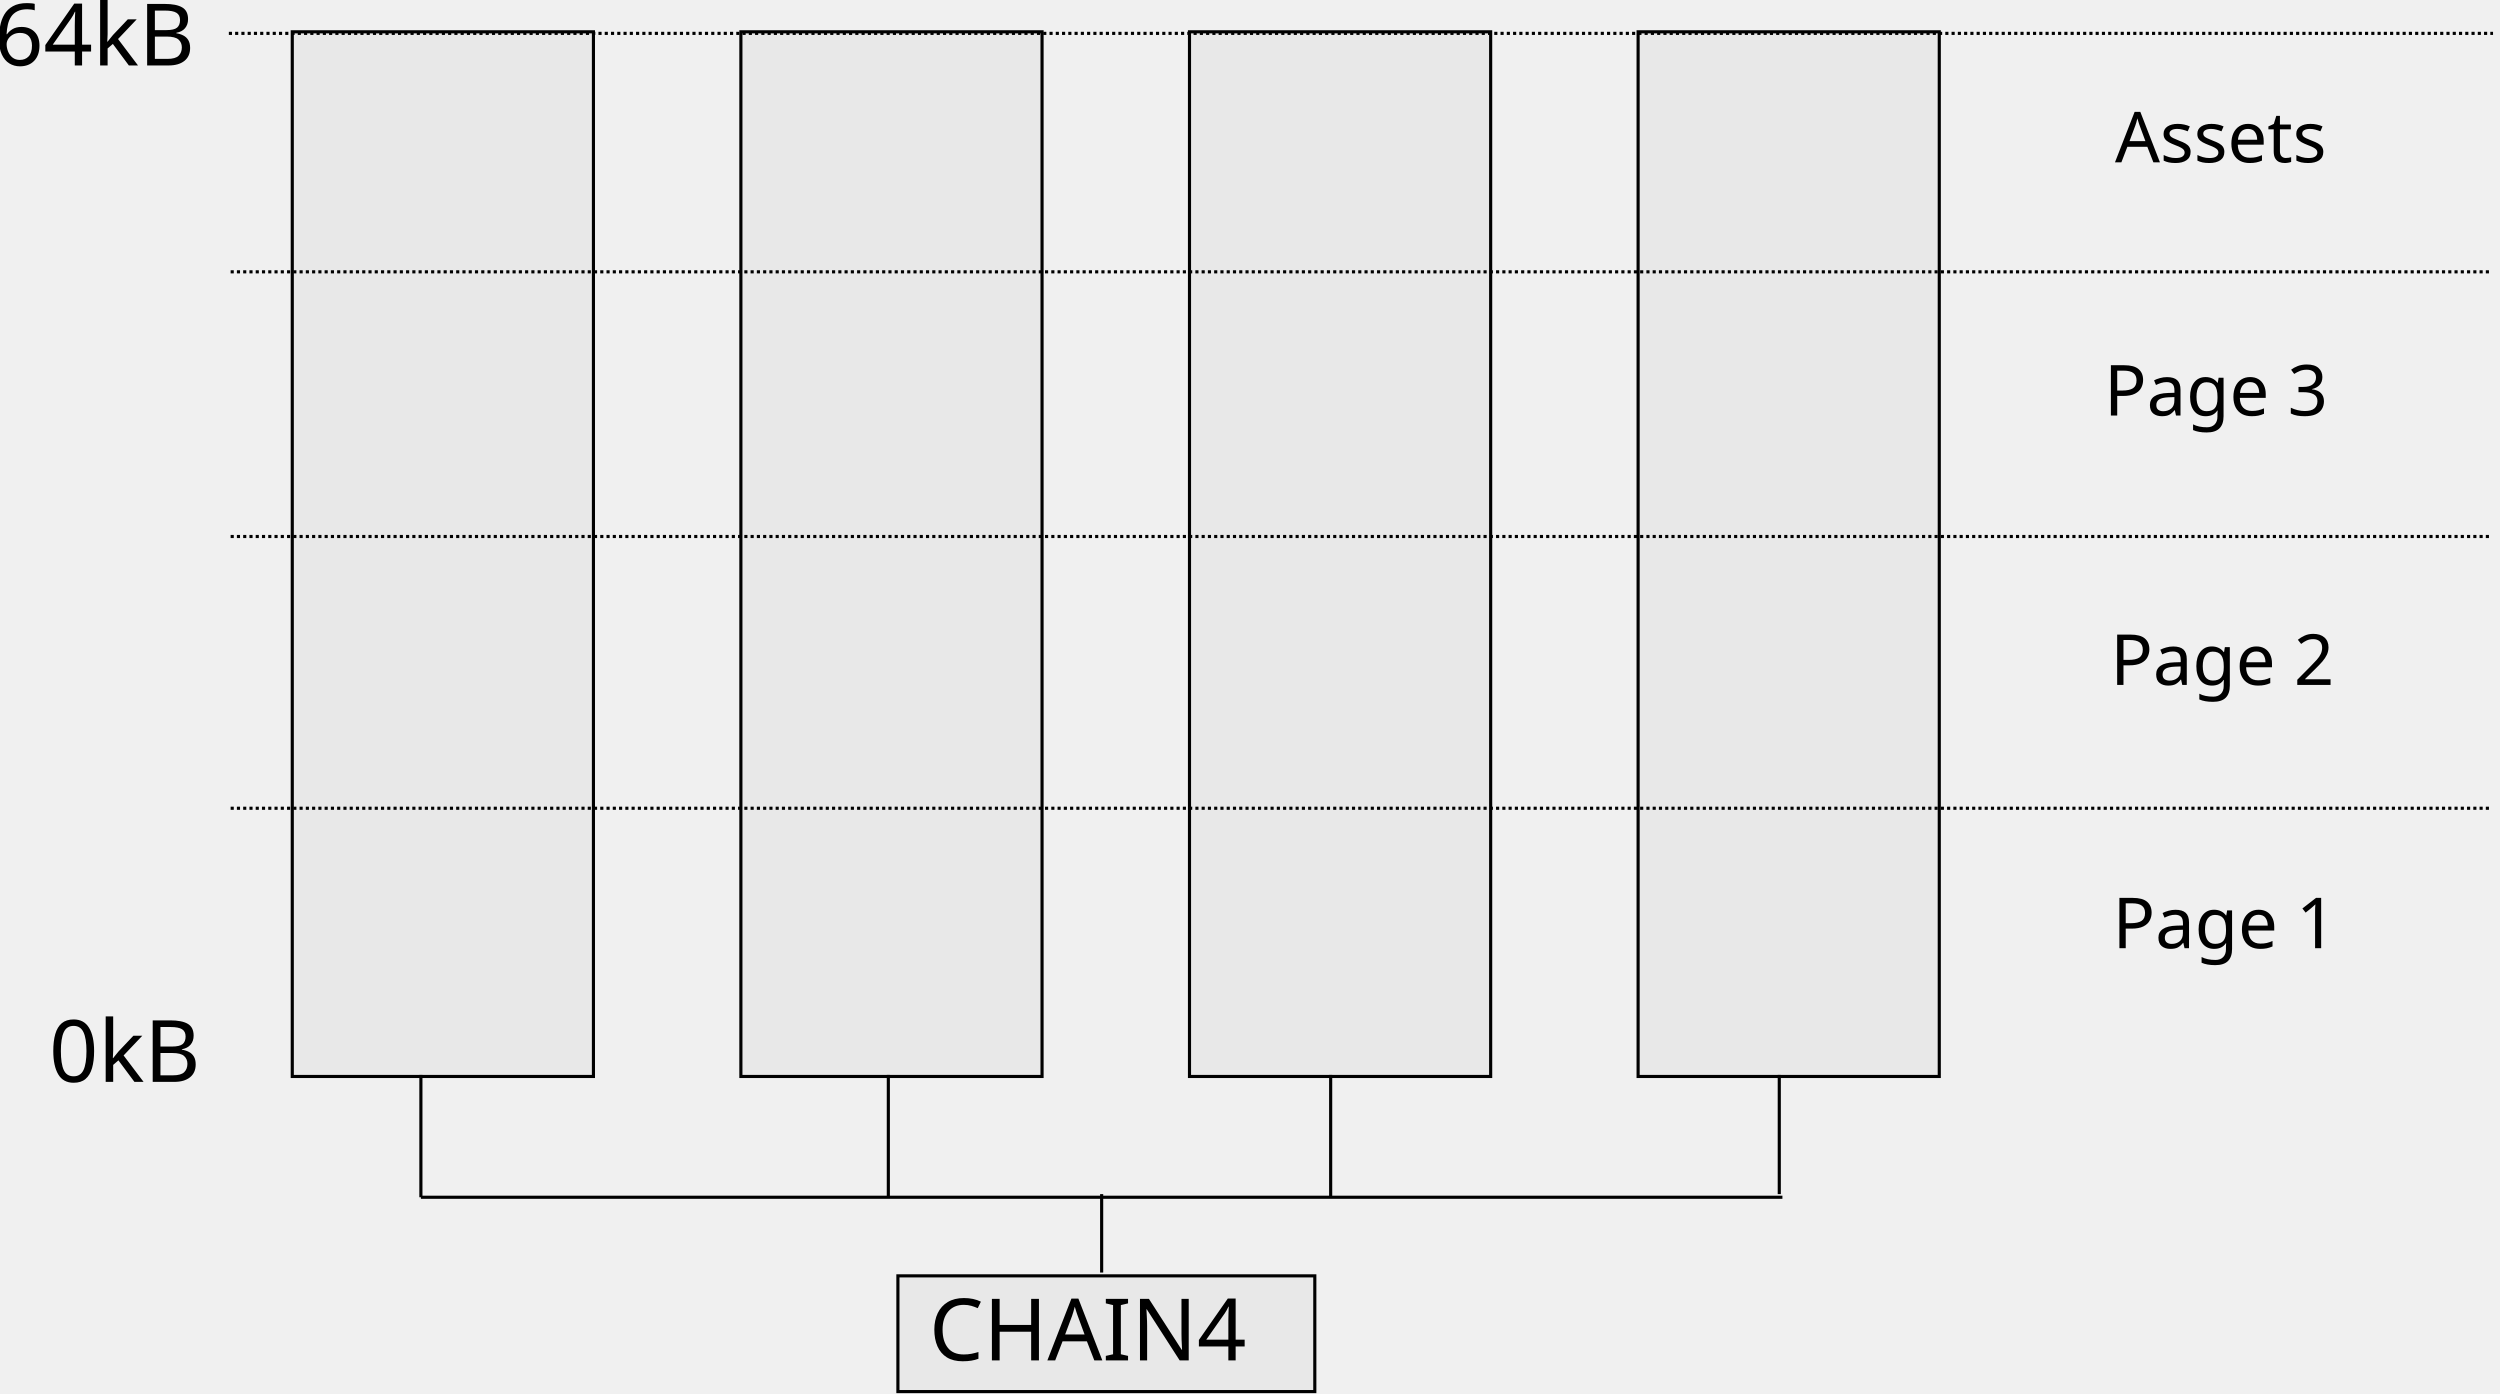
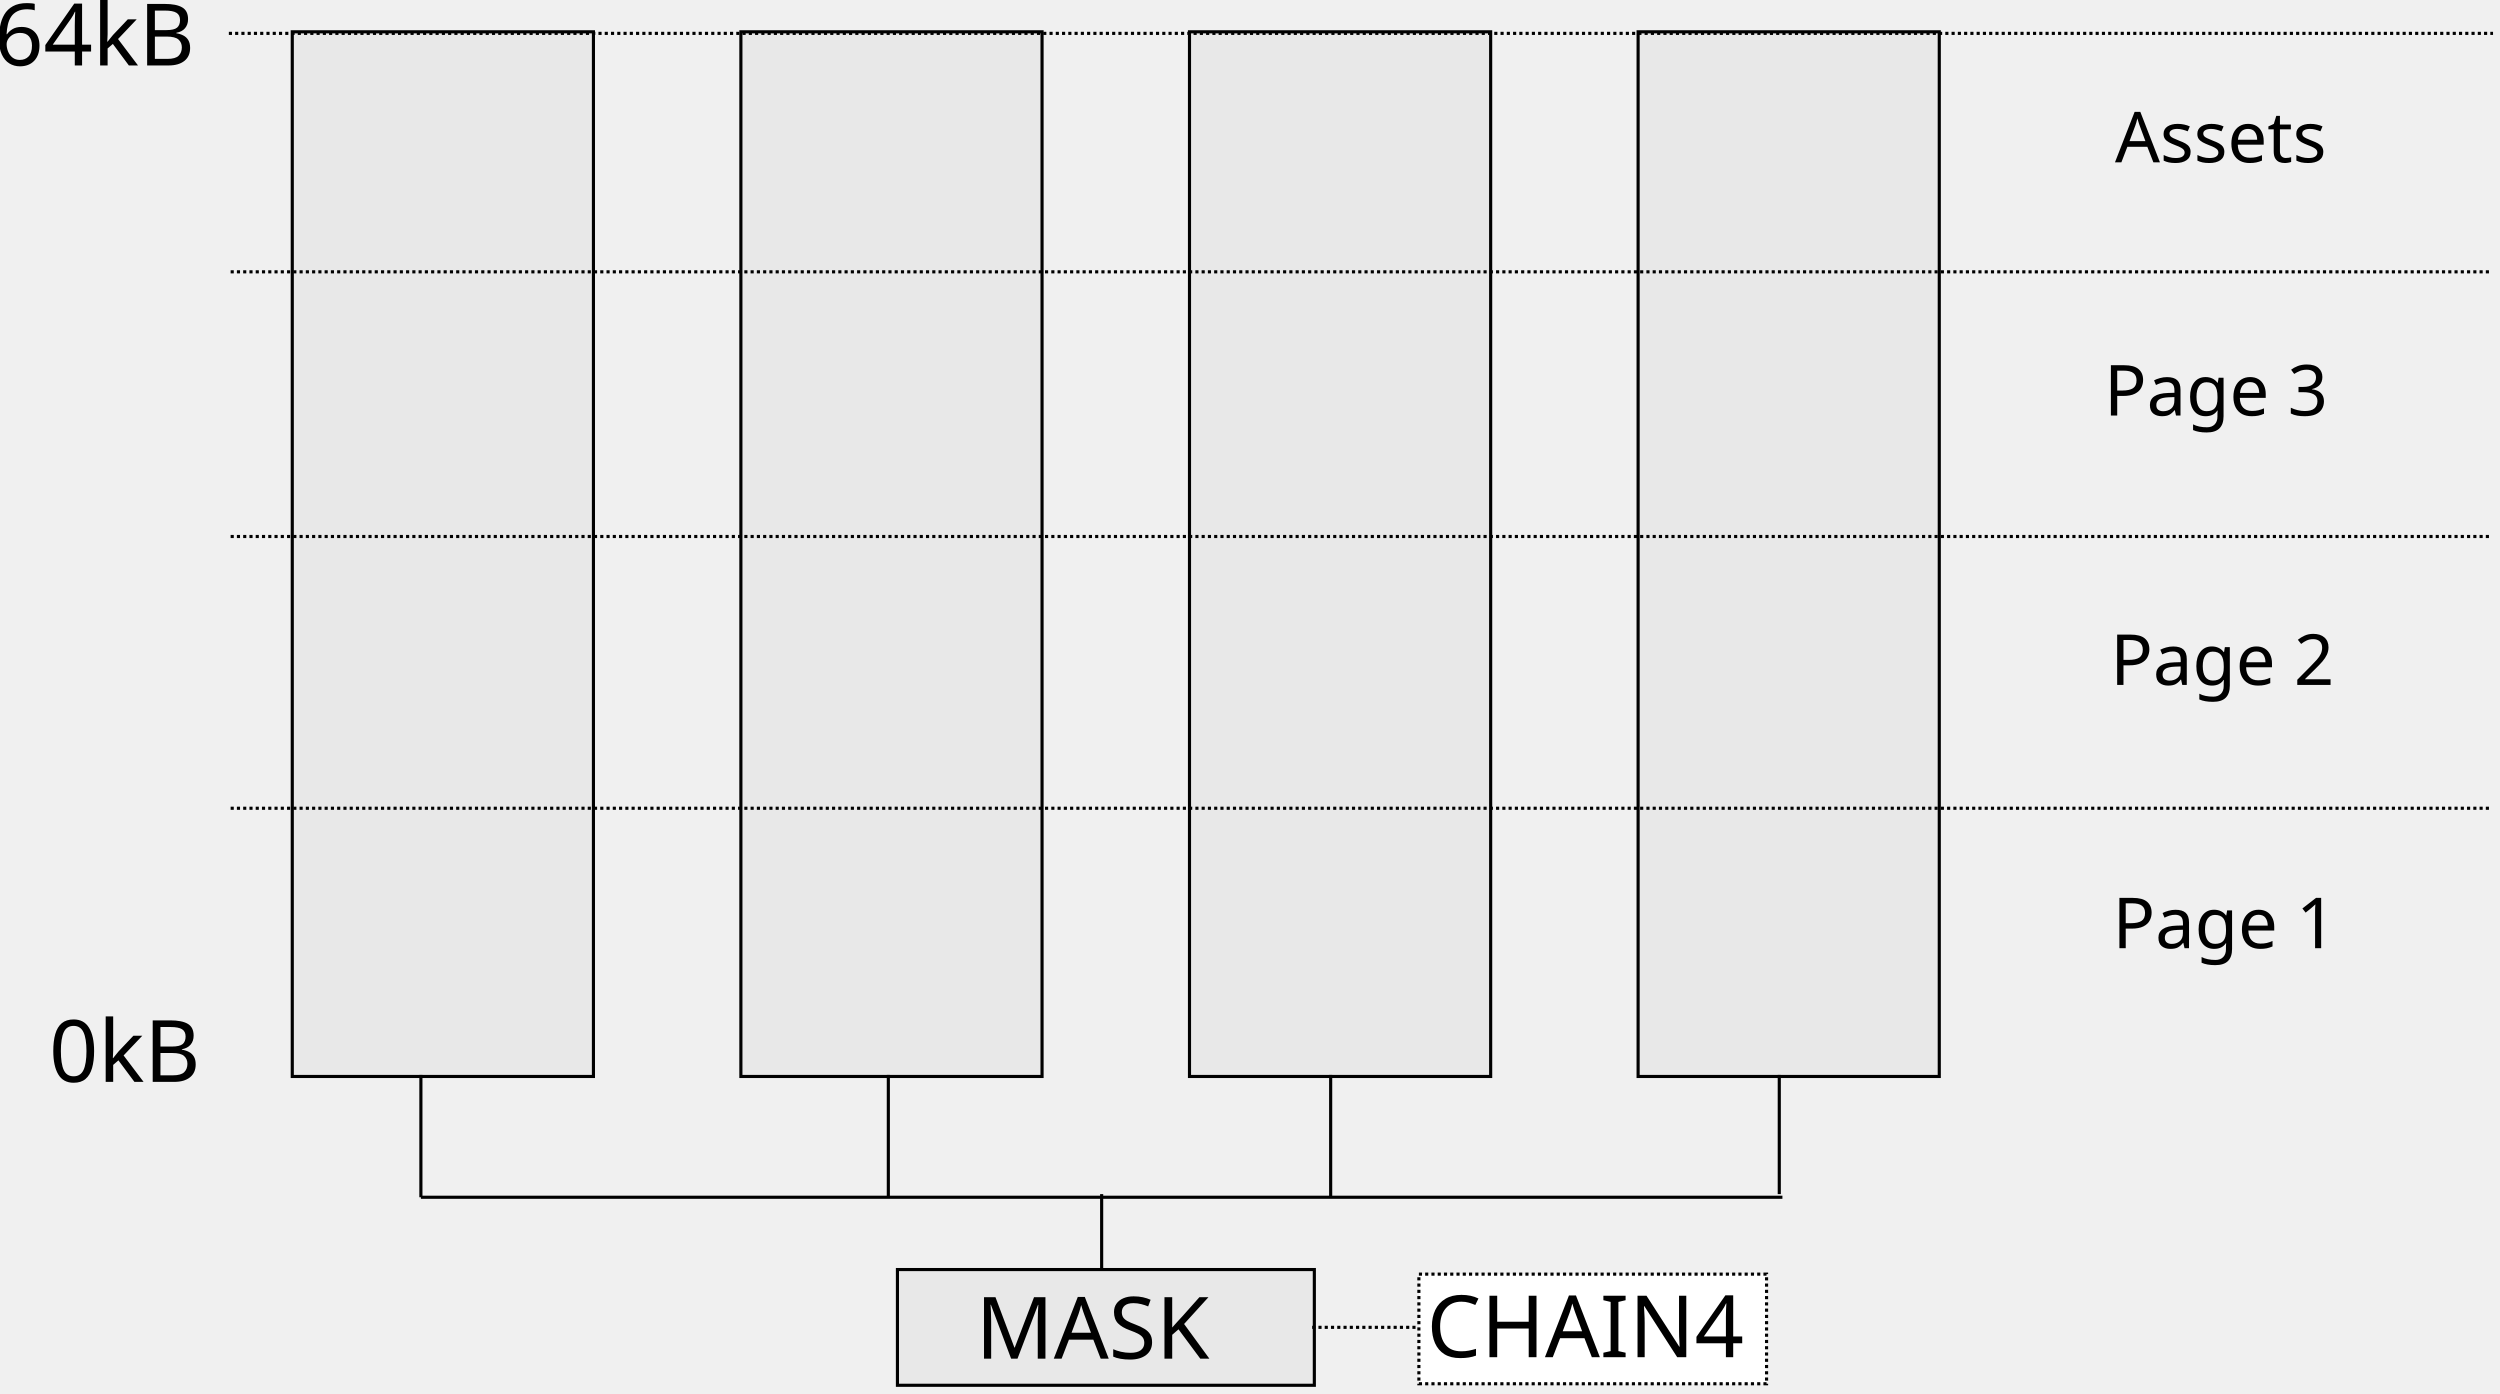
<svg xmlns="http://www.w3.org/2000/svg" width="225.259mm" height="125.528mm" viewBox="0 0 798.161 444.785" id="svg2" version="1.1">
-   <defs id="defs4" />
+   <defs id="defs4">
+     <marker orient="auto" refY="0.0" refX="0.0" id="Arrow1Lstart" style="overflow:visible">
+       <path id="path4198" d="M 0.0,0.0 L 5.0,-5.0 L -12.5,0.0 L 5.0,5.0 L 0.0,0.0 z " style="fill-rule:evenodd;stroke:#000000;stroke-width:1.0pt" transform="scale(0.8) translate(12.5,0)" />
+     </marker>
+   </defs>
  <g id="layer1" transform="translate(33.21575,-63.16223)">
    <rect style="fill:#e8e8e8;fill-opacity:1;stroke:#000000;stroke-width:1;stroke-miterlimit:4;stroke-dasharray:none;stroke-dashoffset:0;stroke-opacity:1" id="rect4138" width="96.152" height="333.527" x="60.095" y="73.316" />
    <rect style="fill:#e8e8e8;fill-opacity:1;stroke:#000000;stroke-width:1;stroke-miterlimit:4;stroke-dasharray:none;stroke-dashoffset:0;stroke-opacity:1" id="rect4138-5" width="96.152" height="333.527" x="203.321" y="73.316" />
    <rect style="fill:#e8e8e8;fill-opacity:1;stroke:#000000;stroke-width:1;stroke-miterlimit:4;stroke-dasharray:none;stroke-dashoffset:0;stroke-opacity:1" id="rect4138-2" width="96.152" height="333.527" x="346.547" y="73.316" />
    <rect style="fill:#e8e8e8;fill-opacity:1;stroke:#000000;stroke-width:1;stroke-miterlimit:4;stroke-dasharray:none;stroke-dashoffset:0;stroke-opacity:1" id="rect4138-6" width="96.152" height="333.527" x="489.773" y="73.316" />
    <path style="fill:none;fill-rule:evenodd;stroke:#000000;stroke-width:1px;stroke-linecap:butt;stroke-linejoin:miter;stroke-opacity:1" d="m 101.16,445.404 434.686,0" id="path4191" />
    <path style="fill:none;fill-rule:evenodd;stroke:#000000;stroke-width:1px;stroke-linecap:butt;stroke-linejoin:miter;stroke-opacity:1" d="m 318.503,444.402 0,25.04" id="path4193" />
    <path style="fill:none;fill-rule:evenodd;stroke:#000000;stroke-width:1px;stroke-linecap:butt;stroke-linejoin:miter;stroke-opacity:1" d="m 101.16,406.342 0,39.062" id="path4195" />
    <path style="fill:none;fill-rule:evenodd;stroke:#000000;stroke-width:1px;stroke-linecap:butt;stroke-linejoin:miter;stroke-opacity:1" d="m 250.395,406.342 0,39.062" id="path4197" />
    <path style="fill:none;fill-rule:evenodd;stroke:#000000;stroke-width:1px;stroke-linecap:butt;stroke-linejoin:miter;stroke-opacity:1" d="m 391.618,406.342 0,39.062" id="path4199" />
    <path style="fill:none;fill-rule:evenodd;stroke:#000000;stroke-width:1px;stroke-linecap:butt;stroke-linejoin:miter;stroke-opacity:1" d="m 534.844,444.402 0,-38.06" id="path4201" />
-     <rect style="fill:#e8e8e8;fill-opacity:1;stroke:#000000;stroke-width:1;stroke-miterlimit:4;stroke-dasharray:none;stroke-dashoffset:0;stroke-opacity:1" id="rect4203" width="133.102" height="36.95" x="253.454" y="470.498" />
    <text xml:space="preserve" style="font-style:normal;font-weight:normal;font-size:40px;line-height:125%;font-family:Sans;letter-spacing:0px;word-spacing:0px;fill:#000000;fill-opacity:1;stroke:none;stroke-width:1px;stroke-linecap:butt;stroke-linejoin:miter;stroke-opacity:1" x="-35.055" y="332.225" id="text4205">
      <tspan id="tspan4207" x="-35.055" y="332.225" style="font-style:normal;font-variant:normal;font-weight:normal;font-stretch:normal;font-size:27.5px;line-height:125%;font-family:Sans;-inkscape-font-specification:'Sans, Normal';text-align:start;writing-mode:lr-tb;text-anchor:start" />
-     </text>
-     <text xml:space="preserve" style="font-style:normal;font-weight:normal;font-size:40px;line-height:125%;font-family:Sans;letter-spacing:0px;word-spacing:0px;fill:#000000;fill-opacity:1;stroke:none;stroke-width:1px;stroke-linecap:butt;stroke-linejoin:miter;stroke-opacity:1" x="263.416" y="497.486" id="text4209">
-       <tspan id="tspan4211" x="263.416" y="497.486" style="font-style:normal;font-variant:normal;font-weight:normal;font-stretch:normal;font-size:27.5px;line-height:125%;font-family:Sans;-inkscape-font-specification:'Sans, Normal';text-align:start;writing-mode:lr-tb;text-anchor:start">CHAIN4</tspan>
    </text>
    <text xml:space="preserve" style="font-style:normal;font-weight:normal;font-size:40px;line-height:125%;font-family:Sans;letter-spacing:0px;word-spacing:0px;fill:#000000;fill-opacity:1;stroke:none;stroke-width:1px;stroke-linecap:butt;stroke-linejoin:miter;stroke-opacity:1" x="-35.055" y="84.056" id="text4205-8">
      <tspan id="tspan4207-5" x="-35.055" y="84.056" style="font-style:normal;font-variant:normal;font-weight:normal;font-stretch:normal;font-size:27.5px;line-height:125%;font-family:Sans;-inkscape-font-specification:'Sans, Normal';text-align:start;writing-mode:lr-tb;text-anchor:start">64kB</tspan>
    </text>
    <text xml:space="preserve" style="font-style:normal;font-weight:normal;font-size:40px;line-height:125%;font-family:Sans;letter-spacing:0px;word-spacing:0px;fill:#000000;fill-opacity:1;stroke:none;stroke-width:1px;stroke-linecap:butt;stroke-linejoin:miter;stroke-opacity:1" x="-17.546" y="408.568" id="text4205-9">
      <tspan id="tspan4207-4" x="-17.546" y="408.568" style="font-style:normal;font-variant:normal;font-weight:normal;font-stretch:normal;font-size:27.5px;line-height:125%;font-family:Sans;-inkscape-font-specification:'Sans, Normal';text-align:start;writing-mode:lr-tb;text-anchor:start">0kB</tspan>
    </text>
    <text xml:space="preserve" style="font-style:normal;font-weight:normal;font-size:40px;line-height:125%;font-family:Sans;letter-spacing:0px;word-spacing:0px;fill:#000000;fill-opacity:1;stroke:none;stroke-width:1px;stroke-linecap:butt;stroke-linejoin:miter;stroke-opacity:1" x="642.018" y="114.994" id="text4249">
      <tspan x="642.018" y="114.994" id="tspan4253" style="font-style:normal;font-variant:normal;font-weight:normal;font-stretch:normal;font-size:22.5px;line-height:125%;font-family:Sans;-inkscape-font-specification:'Sans, Normal';text-align:start;writing-mode:lr-tb;text-anchor:start">Assets</tspan>
    </text>
    <path style="fill:none;fill-rule:evenodd;stroke:#000000;stroke-width:1;stroke-linecap:butt;stroke-linejoin:miter;stroke-miterlimit:4;stroke-dasharray:1,1;stroke-dashoffset:0;stroke-opacity:1" d="m 761.418,321.208 -721.571,0" id="path4187" />
    <path style="fill:none;fill-rule:evenodd;stroke:#000000;stroke-width:1;stroke-linecap:butt;stroke-linejoin:miter;stroke-miterlimit:4;stroke-dasharray:1,1;stroke-dashoffset:0;stroke-opacity:1" d="m 39.847,73.817 722.876,0" id="path4189" />
    <path style="fill:none;fill-rule:evenodd;stroke:#000000;stroke-width:1;stroke-linecap:butt;stroke-linejoin:miter;stroke-miterlimit:4;stroke-dasharray:1,1;stroke-dashoffset:0;stroke-opacity:1" d="m 761.418,234.448 -721.571,0" id="path4187-8" />
    <path style="fill:none;fill-rule:evenodd;stroke:#000000;stroke-width:1;stroke-linecap:butt;stroke-linejoin:miter;stroke-miterlimit:4;stroke-dasharray:1,1;stroke-dashoffset:0;stroke-opacity:1" d="m 761.418,149.948 -721.571,0" id="path4187-0" />
    <text xml:space="preserve" style="font-style:normal;font-weight:normal;font-size:40px;line-height:125%;font-family:Sans;letter-spacing:0px;word-spacing:0px;fill:#000000;fill-opacity:1;stroke:none;stroke-width:1px;stroke-linecap:butt;stroke-linejoin:miter;stroke-opacity:1" x="-35.612" y="246.186" id="text4205-2">
      <tspan id="tspan4207-6" x="-35.612" y="246.186" style="font-style:normal;font-variant:normal;font-weight:normal;font-stretch:normal;font-size:27.5px;line-height:125%;font-family:Sans;-inkscape-font-specification:'Sans, Normal';text-align:start;writing-mode:lr-tb;text-anchor:start" />
    </text>
    <text xml:space="preserve" style="font-style:normal;font-weight:normal;font-size:40px;line-height:125%;font-family:Sans;letter-spacing:0px;word-spacing:0px;fill:#000000;fill-opacity:1;stroke:none;stroke-width:1px;stroke-linecap:butt;stroke-linejoin:miter;stroke-opacity:1" x="-36.612" y="160.186" id="text4205-80">
      <tspan id="tspan4207-43" x="-36.612" y="160.186" style="font-style:normal;font-variant:normal;font-weight:normal;font-stretch:normal;font-size:27.5px;line-height:125%;font-family:Sans;-inkscape-font-specification:'Sans, Normal';text-align:start;writing-mode:lr-tb;text-anchor:start" />
    </text>
    <text xml:space="preserve" style="font-style:normal;font-weight:normal;font-size:40px;line-height:125%;font-family:Sans;letter-spacing:0px;word-spacing:0px;fill:#000000;fill-opacity:1;stroke:none;stroke-width:1px;stroke-linecap:butt;stroke-linejoin:miter;stroke-opacity:1" x="641.25" y="365.894" id="text4249-4">
      <tspan x="641.25" y="365.894" id="tspan4253-2" style="font-style:normal;font-variant:normal;font-weight:normal;font-stretch:normal;font-size:22.5px;line-height:125%;font-family:Sans;-inkscape-font-specification:'Sans, Normal';text-align:start;writing-mode:lr-tb;text-anchor:start">Page 1</tspan>
    </text>
    <text xml:space="preserve" style="font-style:normal;font-weight:normal;font-size:40px;line-height:125%;font-family:Sans;letter-spacing:0px;word-spacing:0px;fill:#000000;fill-opacity:1;stroke:none;stroke-width:1px;stroke-linecap:butt;stroke-linejoin:miter;stroke-opacity:1" x="640.53" y="281.831" id="text4249-4-6">
      <tspan x="640.53" y="281.831" id="tspan4253-2-3" style="font-style:normal;font-variant:normal;font-weight:normal;font-stretch:normal;font-size:22.5px;line-height:125%;font-family:Sans;-inkscape-font-specification:'Sans, Normal';text-align:start;writing-mode:lr-tb;text-anchor:start">Page 2</tspan>
    </text>
    <text xml:space="preserve" style="font-style:normal;font-weight:normal;font-size:40px;line-height:125%;font-family:Sans;letter-spacing:0px;word-spacing:0px;fill:#000000;fill-opacity:1;stroke:none;stroke-width:1px;stroke-linecap:butt;stroke-linejoin:miter;stroke-opacity:1" x="638.53" y="195.831" id="text4249-4-63">
      <tspan x="638.53" y="195.831" id="tspan4253-2-1" style="font-style:normal;font-variant:normal;font-weight:normal;font-stretch:normal;font-size:22.5px;line-height:125%;font-family:Sans;-inkscape-font-specification:'Sans, Normal';text-align:start;writing-mode:lr-tb;text-anchor:start">Page 3</tspan>
    </text>
+     <g transform="translate(-0.1507846,-2.012484)" id="g4181">
+       <g id="g4178">
+         <rect style="fill:#e8e8e8;fill-opacity:1;stroke:#000000;stroke-width:1;stroke-miterlimit:4;stroke-dasharray:none;stroke-dashoffset:0;stroke-opacity:1" id="rect4203-0" width="133.102" height="36.95" x="253.454" y="470.498" />
+       </g>
+     </g>
+     <rect style="fill:#ffffff;fill-opacity:1;stroke:#000000;stroke-width:1;stroke-linecap:butt;stroke-miterlimit:4;stroke-dasharray:1, 1;stroke-dashoffset:0;stroke-opacity:1" id="rect4488" width="111" height="35" x="419.784" y="469.948" />
+     <text xml:space="preserve" style="font-style:normal;font-weight:normal;font-size:40px;line-height:125%;font-family:Sans;letter-spacing:0px;word-spacing:0px;fill:#000000;fill-opacity:1;stroke:none;stroke-width:1px;stroke-linecap:butt;stroke-linejoin:miter;stroke-opacity:1" x="422.265" y="496.474" id="text4209-7">
+       <tspan id="tspan4211-3" x="422.265" y="496.474" style="font-style:normal;font-variant:normal;font-weight:normal;font-stretch:normal;font-size:27.5px;line-height:125%;font-family:Sans;-inkscape-font-specification:'Sans, Normal';text-align:start;writing-mode:lr-tb;text-anchor:start">CHAIN4</tspan>
+     </text>
+     <path style="fill:none;fill-rule:evenodd;stroke:#000000;stroke-width:1;stroke-linecap:butt;stroke-linejoin:miter;stroke-opacity:1;stroke-miterlimit:4;stroke-dasharray:1,1;stroke-dashoffset:0" d="m 385.714,486.935 33,0" id="path4185" />
+     <text xml:space="preserve" style="font-style:normal;font-weight:normal;font-size:40px;line-height:125%;font-family:Sans;letter-spacing:0px;word-spacing:0px;fill:#000000;fill-opacity:1;stroke:none;stroke-width:1px;stroke-linecap:butt;stroke-linejoin:miter;stroke-opacity:1" x="278.272" y="496.946" id="text4209-6">
+       <tspan id="tspan4211-2" x="278.272" y="496.946" style="font-style:normal;font-variant:normal;font-weight:normal;font-stretch:normal;font-size:27.5px;line-height:125%;font-family:Sans;-inkscape-font-specification:'Sans, Normal';text-align:start;writing-mode:lr-tb;text-anchor:start">MASK</tspan>
+     </text>
  </g>
</svg>
